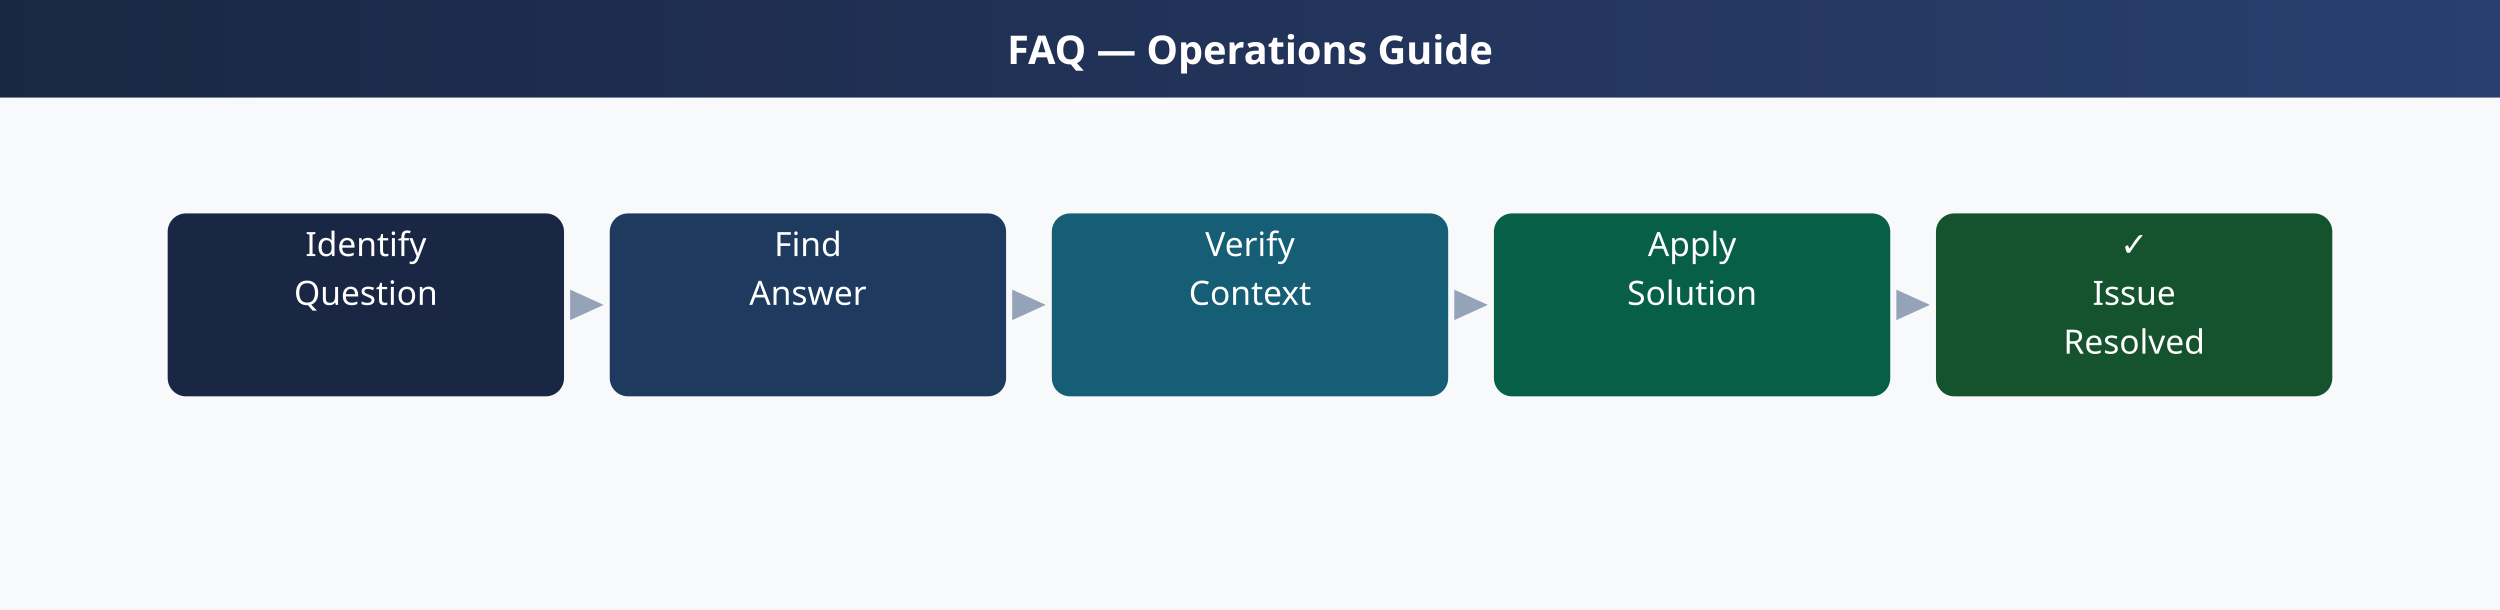
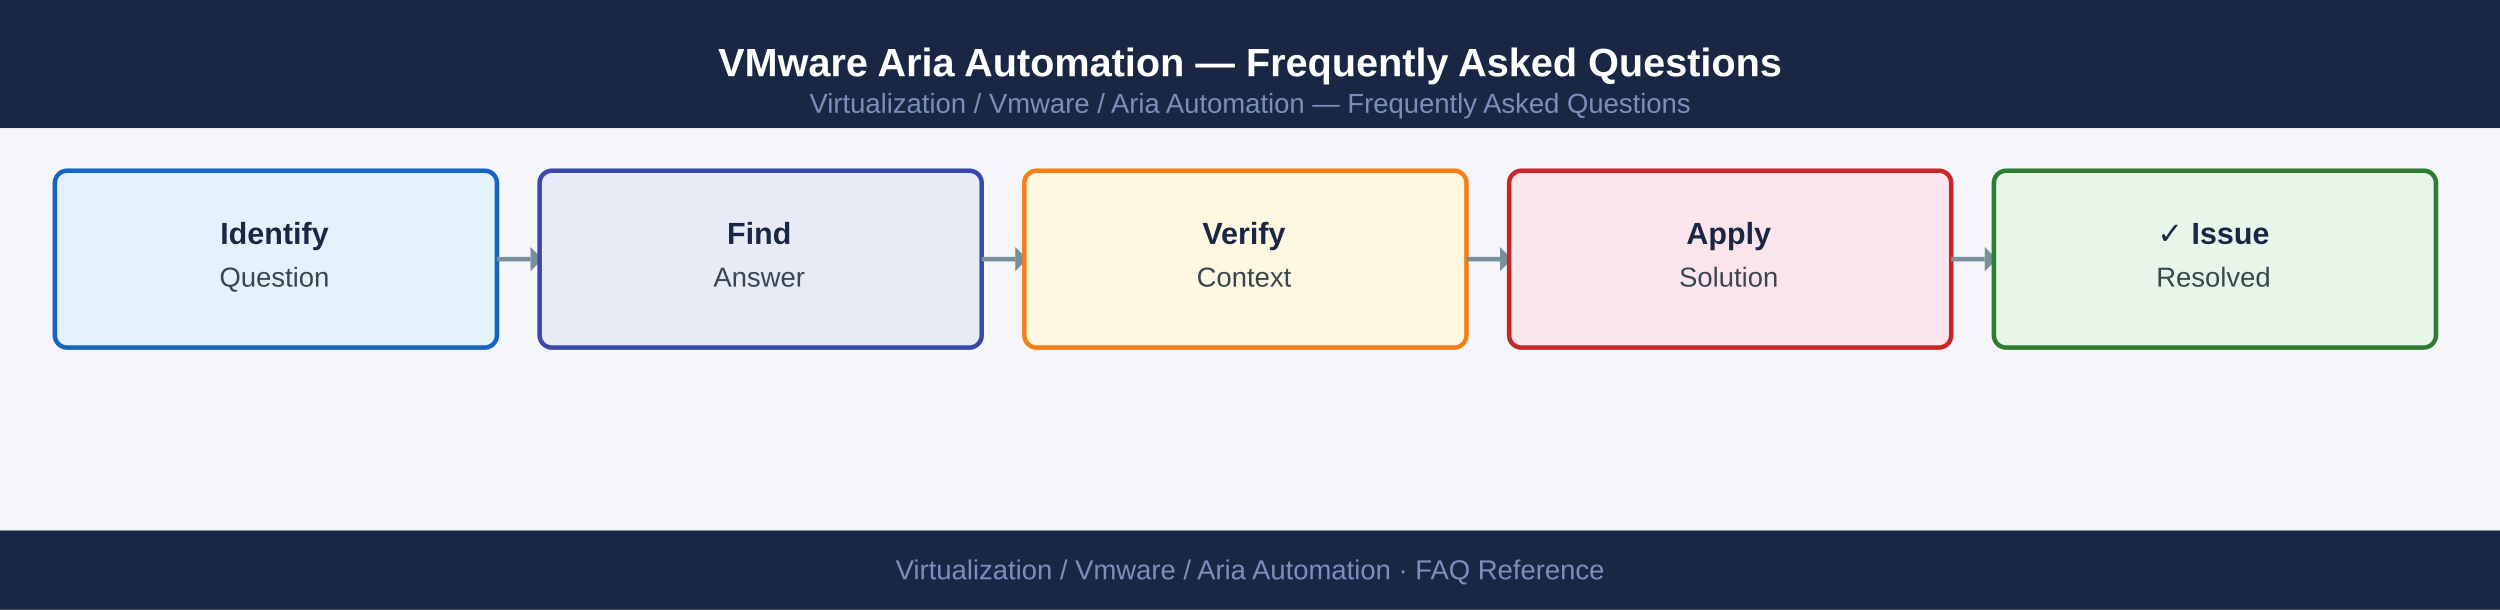
- <svg xmlns="http://www.w3.org/2000/svg" width="820" height="200">
-   <defs>
-     <linearGradient id="hdr" x1="0" y1="0" x2="1" y2="0">
-       <stop offset="0%" style="stop-color:#1a2744" />
-       <stop offset="100%" style="stop-color:#2a3f6f" />
-     </linearGradient>
-   </defs>
-   <rect width="820" height="200" fill="#f8f9fa" />
-   <rect width="820" height="32" fill="url(#hdr)" />
-   <text x="410" y="21" fill="white" font-family="sans-serif" font-size="13" font-weight="bold" text-anchor="middle">FAQ — Operations Guide</text>
-   <rect x="55" y="70" width="130" height="60" rx="6" fill="#1a2744" />
-   <text x="120" y="84" fill="white" font-family="sans-serif" font-size="11" text-anchor="middle">Identify</text>
-   <text x="120" y="100" fill="white" font-family="sans-serif" font-size="11" text-anchor="middle">Question</text>
-   <polygon points="187,95 198,100 187,105" fill="#94a3b8" />
-   <rect x="200" y="70" width="130" height="60" rx="6" fill="#1e3a5f" />
-   <text x="265" y="84" fill="white" font-family="sans-serif" font-size="11" text-anchor="middle">Find</text>
-   <text x="265" y="100" fill="white" font-family="sans-serif" font-size="11" text-anchor="middle">Answer</text>
-   <polygon points="332,95 343,100 332,105" fill="#94a3b8" />
-   <rect x="345" y="70" width="130" height="60" rx="6" fill="#155e75" />
-   <text x="410" y="84" fill="white" font-family="sans-serif" font-size="11" text-anchor="middle">Verify</text>
-   <text x="410" y="100" fill="white" font-family="sans-serif" font-size="11" text-anchor="middle">Context</text>
-   <polygon points="477,95 488,100 477,105" fill="#94a3b8" />
-   <rect x="490" y="70" width="130" height="60" rx="6" fill="#065f46" />
-   <text x="555" y="84" fill="white" font-family="sans-serif" font-size="11" text-anchor="middle">Apply</text>
-   <text x="555" y="100" fill="white" font-family="sans-serif" font-size="11" text-anchor="middle">Solution</text>
-   <polygon points="622,95 633,100 622,105" fill="#94a3b8" />
-   <rect x="635" y="70" width="130" height="60" rx="6" fill="#14532d" />
-   <text x="700" y="84" fill="white" font-family="sans-serif" font-size="11" text-anchor="middle">✓</text>
-   <text x="700" y="100" fill="white" font-family="sans-serif" font-size="11" text-anchor="middle">Issue</text>
-   <text x="700" y="116" fill="white" font-family="sans-serif" font-size="11" text-anchor="middle">Resolved</text>
+ <svg xmlns="http://www.w3.org/2000/svg" width="820" height="200" font-family="'Segoe UI',Arial,sans-serif">
+   <rect width="820" height="200" fill="#f4f6f9" />
+   <rect x="0" y="0" width="820" height="42" fill="#1a2744" />
+   <text x="410" y="25" text-anchor="middle" fill="white" font-size="13" font-weight="700">VMware Aria Automation — Frequently Asked Questions</text>
+   <text x="410" y="37" text-anchor="middle" fill="#7a8fbb" font-size="9">Virtualization / Vmware / Aria Automation — Frequently Asked Questions</text>
+   <rect x="18" y="56" width="145" height="58" fill="#e3f2fd" rx="4" stroke="#1565c0" stroke-width="1.5" />
+   <text x="90" y="80" text-anchor="middle" fill="#1a2744" font-size="10" font-weight="700">Identify</text>
+   <text x="90" y="94" text-anchor="middle" fill="#37474f" font-size="9">Question</text>
+   <line x1="163" y1="85" x2="174" y2="85" stroke="#78909c" stroke-width="1.5" />
+   <polygon points="174,81 178,85 174,89" fill="#78909c" />
+   <rect x="177" y="56" width="145" height="58" fill="#e8eaf6" rx="4" stroke="#3949ab" stroke-width="1.5" />
+   <text x="249" y="80" text-anchor="middle" fill="#1a2744" font-size="10" font-weight="700">Find</text>
+   <text x="249" y="94" text-anchor="middle" fill="#37474f" font-size="9">Answer</text>
+   <line x1="322" y1="85" x2="333" y2="85" stroke="#78909c" stroke-width="1.5" />
+   <polygon points="333,81 337,85 333,89" fill="#78909c" />
+   <rect x="336" y="56" width="145" height="58" fill="#fff8e1" rx="4" stroke="#f57f17" stroke-width="1.5" />
+   <text x="408" y="80" text-anchor="middle" fill="#1a2744" font-size="10" font-weight="700">Verify</text>
+   <text x="408" y="94" text-anchor="middle" fill="#37474f" font-size="9">Context</text>
+   <line x1="481" y1="85" x2="492" y2="85" stroke="#78909c" stroke-width="1.5" />
+   <polygon points="492,81 496,85 492,89" fill="#78909c" />
+   <rect x="495" y="56" width="145" height="58" fill="#fce4ec" rx="4" stroke="#c62828" stroke-width="1.5" />
+   <text x="567" y="80" text-anchor="middle" fill="#1a2744" font-size="10" font-weight="700">Apply</text>
+   <text x="567" y="94" text-anchor="middle" fill="#37474f" font-size="9">Solution</text>
+   <line x1="640" y1="85" x2="651" y2="85" stroke="#78909c" stroke-width="1.5" />
+   <polygon points="651,81 655,85 651,89" fill="#78909c" />
+   <rect x="654" y="56" width="145" height="58" fill="#e8f5e9" rx="4" stroke="#2e7d32" stroke-width="1.5" />
+   <text x="726" y="80" text-anchor="middle" fill="#1a2744" font-size="10" font-weight="700">✓ Issue</text>
+   <text x="726" y="94" text-anchor="middle" fill="#37474f" font-size="9">Resolved</text>
+   <rect x="0" y="174" width="820" height="26" fill="#1a2744" />
+   <text x="410" y="190" text-anchor="middle" fill="#7a8fbb" font-size="9">Virtualization / Vmware / Aria Automation · FAQ Reference</text>
</svg>
